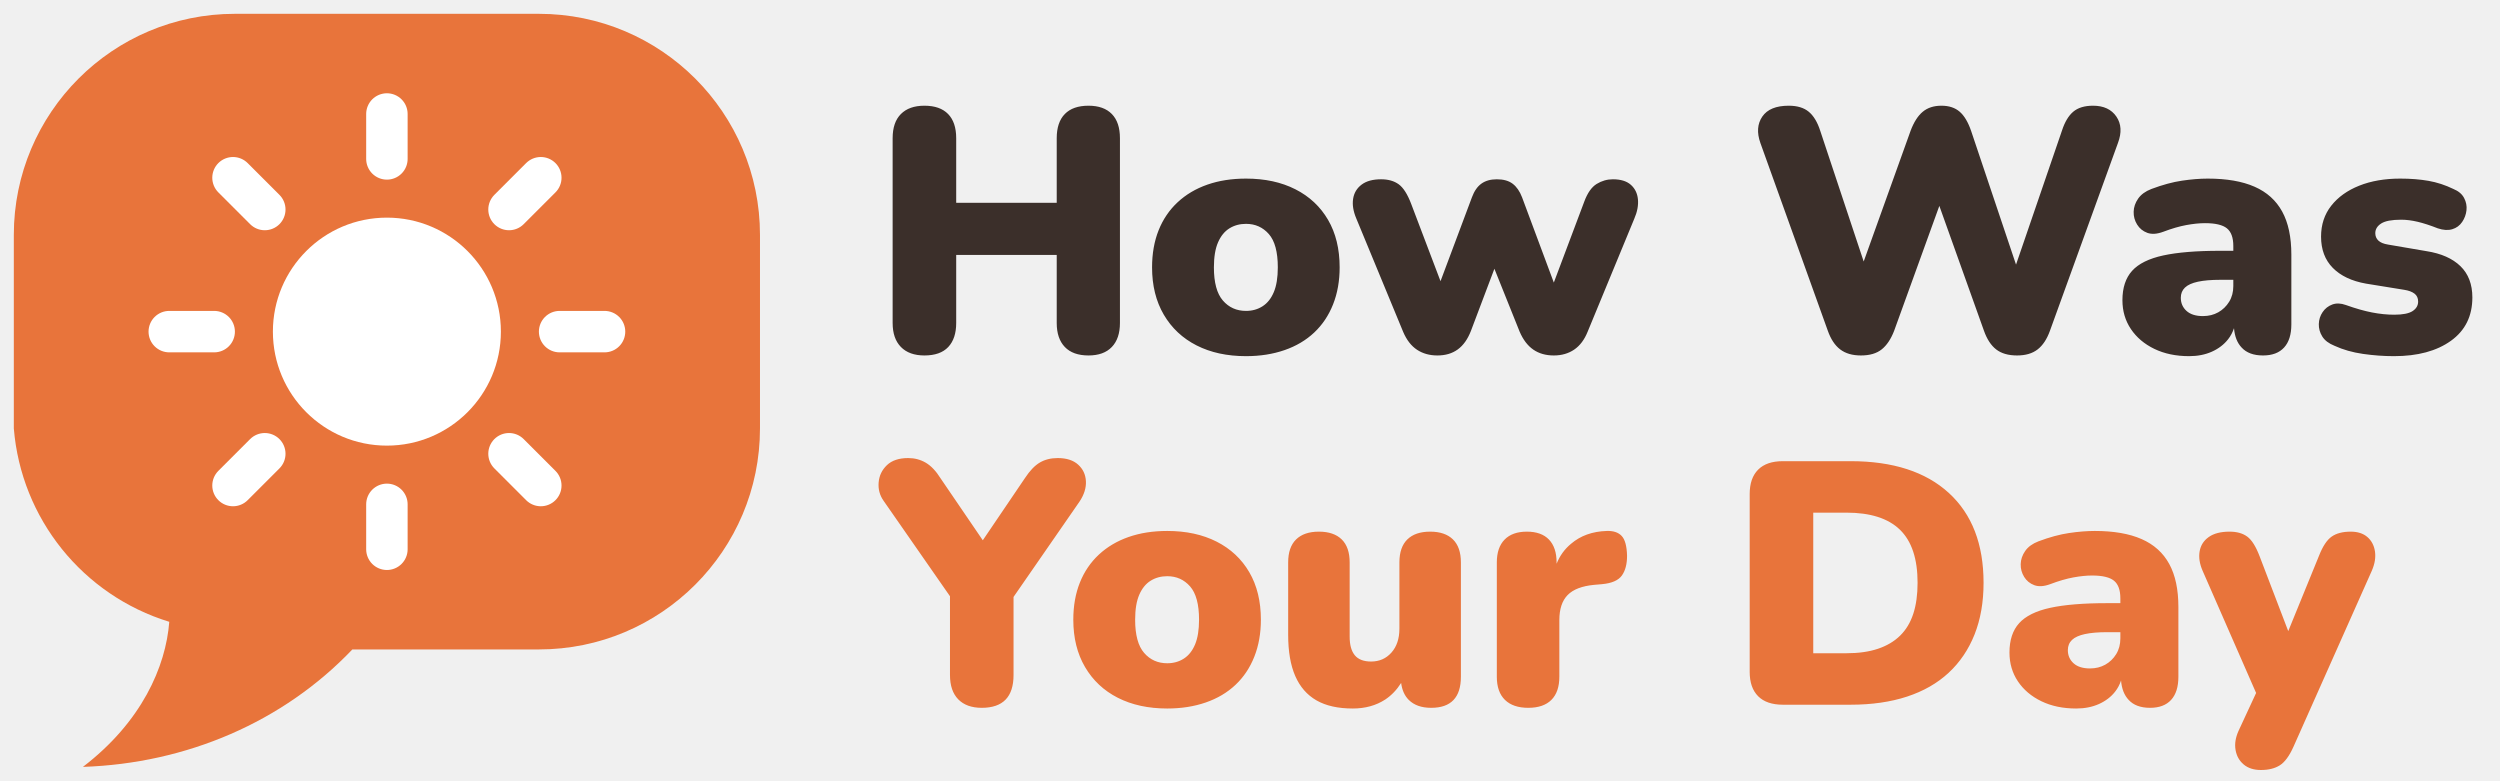
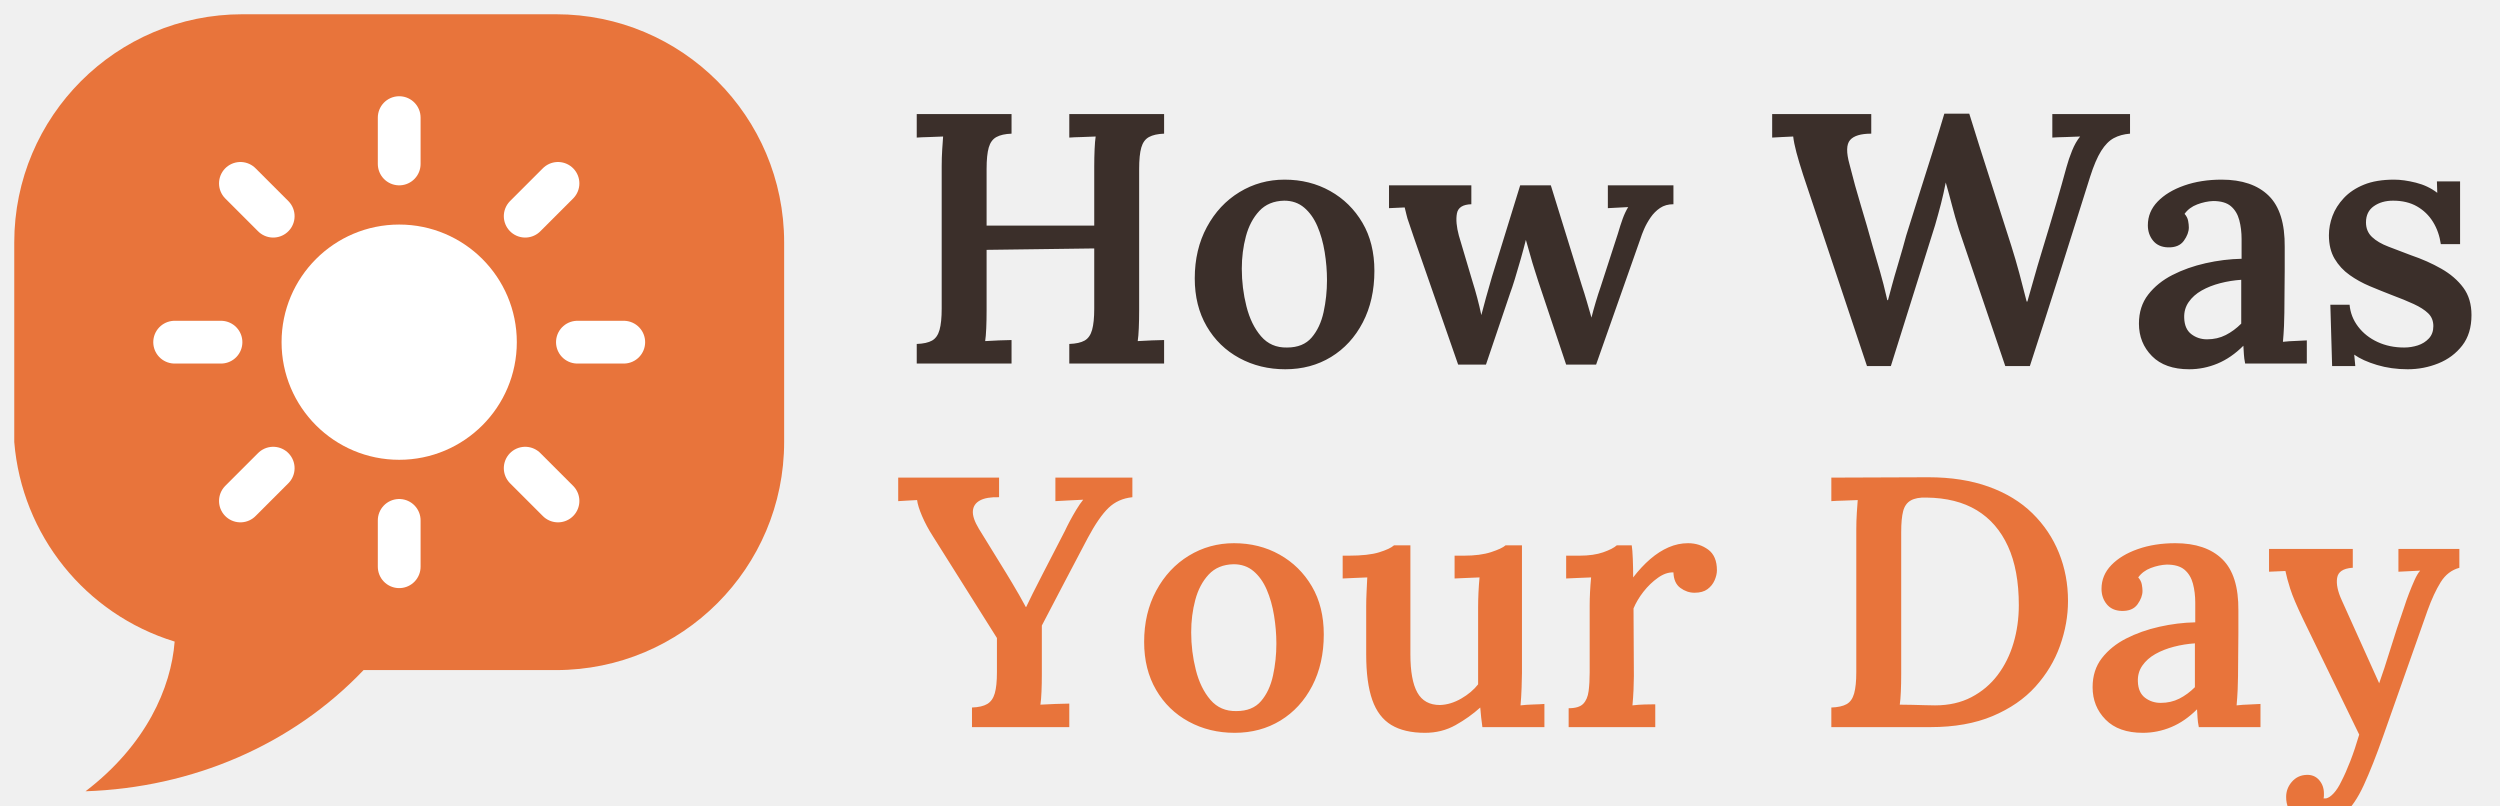
- <svg xmlns="http://www.w3.org/2000/svg" viewBox="32 32 1447.4 452" role="img" aria-label="How Was Your Day">
+ <svg xmlns="http://www.w3.org/2000/svg" viewBox="32 32 1402.8 452" role="img" aria-label="How Was Your Day">
  <path fill="#E8743B" d="M168 40H344A128 128 0 0 1 472 168V280A128 128 0 0 1 344 408H236C196 450 140 474 80 476C114 450 128 418 130 392A128 128 0 0 1 40 280V168A128 128 0 0 1 168 40Z" />
  <path fill="#FFFFFF" d="M256 158A66 66 0 1 1 255.99 158Z" />
  <path fill="none" stroke="#FFFFFF" stroke-width="24" stroke-linecap="round" d="M356.0 224.0L382.0 224.0M326.7 294.7L345.1 313.1M256.0 324.0L256.0 350.0M185.3 294.7L166.9 313.1M156.0 224.0L130.0 224.0M185.3 153.3L166.9 134.9M256.0 124.0L256.0 98.0M326.7 153.3L345.1 134.9" />
-   <path fill="#3B2F2A" d="M567.20 237.80L567.20 237.80Q558.40 237.80 553.60 232.90Q548.80 228 548.80 219L548.80 219L548.80 112Q548.80 102.80 553.60 98Q558.40 93.20 567.20 93.20L567.20 93.20Q576.20 93.20 580.90 98Q585.60 102.80 585.60 112L585.60 112L585.60 149.40L643.80 149.40L643.80 112Q643.80 102.80 648.50 98Q653.20 93.20 662.20 93.20L662.20 93.20Q671 93.20 675.70 98Q680.40 102.80 680.40 112L680.40 112L680.40 219Q680.40 228 675.70 232.90Q671 237.80 662.20 237.80L662.20 237.80Q653.20 237.80 648.50 232.90Q643.80 228 643.80 219L643.80 219L643.80 179.60L585.60 179.60L585.60 219Q585.60 228 581 232.90Q576.40 237.80 567.20 237.80ZM753.40 238.20L753.40 238.20Q737 238.20 724.80 232Q712.60 225.80 705.80 214.20Q699 202.60 699 186.80L699 186.80Q699 174.80 702.80 165.30Q706.60 155.80 713.80 149.10Q721 142.40 731 138.90Q741 135.40 753.40 135.40L753.40 135.40Q769.80 135.40 782 141.60Q794.20 147.80 800.90 159.30Q807.60 170.80 807.60 186.80L807.60 186.80Q807.60 198.60 803.80 208.20Q800 217.80 792.90 224.50Q785.80 231.20 775.70 234.70Q765.60 238.20 753.40 238.20ZM753.40 212L753.40 212Q758.80 212 763 209.30Q767.20 206.60 769.50 201.10Q771.80 195.60 771.80 186.80L771.80 186.80Q771.80 173.40 766.60 167.50Q761.40 161.60 753.40 161.60L753.40 161.60Q748 161.60 743.80 164.20Q739.60 166.80 737.20 172.30Q734.80 177.80 734.80 186.80L734.80 186.80Q734.80 200 740 206Q745.20 212 753.40 212ZM864.20 237.80L864.20 237.80Q857.40 237.80 852.40 234.50Q847.40 231.20 844.40 224.20L844.40 224.20L817.20 158.40Q814.60 152.20 815.40 147.10Q816.20 142 820.30 138.90Q824.40 135.80 831.60 135.80L831.60 135.80Q837.80 135.80 841.80 138.70Q845.80 141.60 849 150L849 150L866 194.80L884.20 146.20Q886.20 140.80 889.70 138.30Q893.20 135.80 898.60 135.80L898.60 135.80Q904.40 135.80 907.80 138.40Q911.20 141 913.20 146.20L913.20 146.20L931.60 195.60L949.20 148.80Q952 141.20 956.40 138.50Q960.80 135.80 965.80 135.80L965.80 135.80Q972.60 135.80 976.20 139Q979.80 142.20 980.30 147.40Q980.80 152.60 978.20 158.60L978.20 158.60L951.20 224Q948.40 231 943.40 234.40Q938.40 237.80 931.60 237.80L931.60 237.80Q924.60 237.80 919.70 234.40Q914.80 231 911.80 224L911.80 224L897.20 187.60L883.60 223.60Q880.80 230.80 876 234.30Q871.20 237.80 864.20 237.80ZM1109.40 237.80L1109.40 237.80Q1102 237.80 1097.40 234.30Q1092.80 230.80 1090.20 223.40L1090.20 223.40L1051.20 114.80Q1048 105.80 1052.30 99.50Q1056.60 93.20 1067.60 93.20L1067.60 93.20Q1075 93.20 1079.20 96.70Q1083.40 100.20 1085.80 107.60L1085.80 107.60L1111 183.40L1138.20 107.60Q1141 100.20 1145.20 96.70Q1149.40 93.20 1156 93.20Q1162.60 93.20 1166.60 96.70Q1170.60 100.20 1173.20 107.80L1173.20 107.80L1199.20 185.20L1225.80 107.60Q1228.20 100.20 1232.30 96.70Q1236.40 93.20 1243.80 93.20L1243.80 93.20Q1253 93.20 1257.30 99.50Q1261.60 105.80 1258.20 114.80L1258.20 114.80L1218.80 223.60Q1216.20 230.80 1211.70 234.30Q1207.20 237.80 1199.80 237.80L1199.80 237.80Q1192.20 237.80 1187.70 234.30Q1183.20 230.80 1180.60 223.40L1180.60 223.40L1154.80 151.20L1128.60 223.60Q1125.80 230.80 1121.40 234.30Q1117 237.80 1109.40 237.80ZM1299.40 238.20L1299.40 238.20Q1288.00 238.20 1279.30 234Q1270.60 229.80 1265.70 222.50Q1260.80 215.20 1260.80 205.80L1260.80 205.80Q1260.80 195 1266.40 188.80Q1272.00 182.60 1284.40 179.90Q1296.80 177.20 1317.40 177.20L1317.40 177.20L1325.00 177.20L1325.00 174.40Q1325.00 167.20 1321.30 164.20Q1317.60 161.20 1308.60 161.20L1308.60 161.20Q1303.80 161.20 1297.80 162.30Q1291.80 163.40 1284.40 166.20L1284.40 166.20Q1279.00 168.20 1275.20 166.80Q1271.40 165.40 1269.30 162Q1267.20 158.60 1267.30 154.60Q1267.40 150.60 1269.90 147Q1272.40 143.40 1277.60 141.40L1277.60 141.40Q1287.20 137.80 1295.30 136.60Q1303.40 135.40 1310.20 135.40L1310.20 135.40Q1326.60 135.40 1337.30 140.10Q1348.00 144.80 1353.30 154.50Q1358.60 164.20 1358.60 179.40L1358.60 179.40L1358.60 219.80Q1358.60 228.60 1354.40 233.20Q1350.20 237.80 1342.20 237.80L1342.20 237.80Q1334.00 237.80 1329.80 233.20L1329.80 233.20Q1326.00 229.20 1325.40 222L1325.40 222Q1324.20 225.60 1322.00 228.40L1322.00 228.40Q1318.40 233 1312.60 235.60Q1306.80 238.20 1299.40 238.20ZM1325.00 197.60L1325.00 194L1317.40 194Q1309.60 194 1304.50 195.10Q1299.40 196.20 1297.00 198.50Q1294.60 200.80 1294.60 204.40L1294.60 204.40Q1294.60 209 1297.90 212Q1301.20 215 1307.40 215L1307.40 215Q1312.40 215 1316.30 212.80Q1320.20 210.60 1322.60 206.70Q1325.00 202.80 1325.00 197.60L1325.00 197.60ZM1418 238.20L1418 238.20Q1409.20 238.20 1400.10 236.90Q1391 235.60 1383.60 232.20L1383.60 232.20Q1378.60 230.20 1376.50 226.80Q1374.40 223.40 1374.50 219.60Q1374.60 215.80 1376.70 212.70Q1378.80 209.60 1382.30 208.30Q1385.80 207 1390.20 208.60L1390.20 208.60Q1398.60 211.60 1405.30 212.90Q1412 214.20 1418.20 214.20L1418.20 214.20Q1425.60 214.20 1428.80 212.10Q1432 210 1432 206.60L1432 206.60Q1432 203.60 1429.90 202Q1427.80 200.40 1424 199.80L1424 199.80L1401.80 196.20Q1389.40 194 1382.60 187.10Q1375.80 180.20 1375.80 169L1375.80 169Q1375.80 158.60 1381.70 151.10Q1387.60 143.60 1397.90 139.50Q1408.20 135.40 1421.60 135.40L1421.60 135.40Q1430.60 135.40 1438 136.70Q1445.40 138 1452.40 141.40L1452.40 141.40Q1456.80 143.20 1458.60 146.60Q1460.40 150 1460 153.70Q1459.60 157.40 1457.50 160.50Q1455.40 163.60 1451.80 164.70Q1448.20 165.80 1443.40 164.20L1443.40 164.20Q1436.80 161.60 1431.70 160.40Q1426.60 159.20 1422.20 159.20L1422.20 159.20Q1414 159.20 1410.60 161.40Q1407.20 163.60 1407.20 167L1407.20 167Q1407.20 169.60 1409 171.30Q1410.80 173 1414.60 173.60L1414.60 173.60L1436.80 177.40Q1449.60 179.40 1456.50 186.10Q1463.40 192.80 1463.40 204.20L1463.40 204.20Q1463.40 220.40 1451 229.30Q1438.60 238.20 1418 238.20Z" />
-   <path fill="#E8743B" d="M600.40 441.80L600.40 441.80Q591.60 441.80 586.80 436.90Q582 432 582 422.80L582 422.80L582 377.20L543.60 322Q540.20 317.20 540.70 311.30Q541.20 305.40 545.50 301.30Q549.80 297.20 557.80 297.20L557.80 297.20Q563.40 297.20 568 299.90Q572.60 302.60 576.60 309L576.60 309L601 344.80L625.40 308.80Q629.60 302.40 634 299.80Q638.40 297.20 644.40 297.20L644.40 297.20Q652 297.20 656.20 301Q660.40 304.80 660.70 310.60Q661 316.40 657 322.40L657 322.40L618.80 377.60L618.80 422.80Q618.80 441.80 600.40 441.80ZM707.80 442.20L707.80 442.20Q691.40 442.20 679.20 436Q667 429.80 660.20 418.20Q653.40 406.60 653.40 390.80L653.40 390.80Q653.40 378.80 657.20 369.30Q661 359.80 668.20 353.10Q675.40 346.40 685.40 342.90Q695.40 339.40 707.80 339.40L707.80 339.40Q724.20 339.40 736.40 345.60Q748.60 351.80 755.30 363.30Q762 374.80 762 390.80L762 390.80Q762 402.60 758.20 412.20Q754.40 421.80 747.30 428.50Q740.20 435.20 730.10 438.70Q720 442.20 707.80 442.20ZM707.80 416L707.80 416Q713.20 416 717.40 413.30Q721.60 410.60 723.90 405.10Q726.20 399.60 726.20 390.80L726.20 390.80Q726.20 377.40 721 371.50Q715.80 365.60 707.80 365.60L707.80 365.60Q702.40 365.60 698.20 368.20Q694 370.80 691.60 376.30Q689.20 381.80 689.20 390.80L689.20 390.80Q689.20 404 694.40 410Q699.60 416 707.80 416ZM815.20 442.20L815.20 442.20Q802.40 442.20 794.20 437.50Q786 432.80 781.90 423.40Q777.80 414 777.80 399.60L777.80 399.60L777.80 357.60Q777.80 348.80 782.40 344.30Q787 339.80 795.60 339.80Q804.20 339.80 808.80 344.30Q813.40 348.80 813.40 357.60L813.40 357.60L813.40 400.60Q813.40 407.80 816.40 411.40Q819.40 415 825.80 415L825.80 415Q833 415 837.60 409.80Q842.20 404.60 842.20 396L842.20 396L842.20 357.60Q842.20 348.80 846.80 344.30Q851.40 339.80 860 339.80Q868.60 339.80 873.20 344.30Q877.80 348.80 877.80 357.60L877.80 357.60L877.80 423.80Q877.80 441.80 860.60 441.80L860.60 441.80Q852.20 441.80 847.60 437.20L847.60 437.20Q844 433.60 843.20 427.40L843.20 427.40Q839.40 433.40 834 437L834 437Q826 442.20 815.20 442.20ZM916.80 441.80L916.80 441.80Q908 441.80 903.30 437.20Q898.60 432.60 898.60 423.80L898.60 423.80L898.60 357.60Q898.60 349 903.10 344.40Q907.60 339.80 916 339.80Q924.40 339.80 928.80 344.40Q933.20 349 933.20 357.60L933.20 357.60L933.20 358.40Q936 351.40 941.60 346.80L941.60 346.80Q949.80 339.80 962.20 339.40L962.20 339.40Q968 339.20 970.90 342.30Q973.80 345.40 974 353.80L974 353.80Q974 361 971 365.20Q968 369.40 959.60 370.20L959.60 370.20L955 370.60Q944.40 371.60 939.60 376.50Q934.80 381.40 934.80 391L934.80 391L934.80 423.80Q934.80 432.60 930.20 437.20Q925.60 441.80 916.80 441.80ZM1103.40 440L1064.20 440Q1054.80 440 1049.90 435.10Q1045 430.20 1045 421L1045 421L1045 318Q1045 308.80 1049.90 303.90Q1054.80 299 1064.20 299L1064.20 299L1103.40 299Q1140.20 299 1160.30 317.40Q1180.40 335.80 1180.40 369.40L1180.40 369.40Q1180.40 386.20 1175.20 399.30Q1170 412.40 1160.20 421.50Q1150.40 430.60 1136.10 435.30Q1121.80 440 1103.40 440L1103.40 440ZM1081.80 328.80L1081.80 410.20L1101 410.20Q1111.60 410.20 1119.30 407.60Q1127 405 1132.10 400Q1137.20 395 1139.70 387.40Q1142.20 379.80 1142.20 369.40L1142.20 369.40Q1142.20 348.60 1132 338.70Q1121.80 328.80 1101 328.80L1101 328.80L1081.80 328.80ZM1234 442.20L1234 442.20Q1222.60 442.20 1213.90 438Q1205.20 433.80 1200.30 426.50Q1195.40 419.20 1195.40 409.80L1195.40 409.80Q1195.40 399 1201 392.80Q1206.60 386.60 1219 383.90Q1231.40 381.20 1252 381.20L1252 381.20L1259.60 381.20L1259.60 378.40Q1259.60 371.20 1255.90 368.20Q1252.20 365.20 1243.20 365.20L1243.20 365.20Q1238.40 365.20 1232.40 366.30Q1226.40 367.40 1219 370.20L1219 370.20Q1213.60 372.20 1209.80 370.80Q1206 369.40 1203.90 366Q1201.80 362.60 1201.90 358.60Q1202 354.60 1204.50 351Q1207 347.40 1212.20 345.40L1212.20 345.40Q1221.80 341.80 1229.90 340.60Q1238 339.40 1244.80 339.40L1244.80 339.40Q1261.20 339.40 1271.90 344.10Q1282.60 348.80 1287.90 358.50Q1293.20 368.20 1293.20 383.40L1293.20 383.40L1293.20 423.80Q1293.20 432.60 1289 437.20Q1284.80 441.80 1276.80 441.80L1276.80 441.80Q1268.60 441.80 1264.40 437.20L1264.40 437.20Q1260.60 433.20 1260 426L1260 426Q1258.80 429.60 1256.60 432.40L1256.60 432.40Q1253 437 1247.20 439.60Q1241.40 442.20 1234 442.20ZM1259.60 401.60L1259.60 398L1252 398Q1244.20 398 1239.10 399.10Q1234 400.20 1231.60 402.50Q1229.20 404.80 1229.20 408.40L1229.20 408.40Q1229.20 413 1232.50 416Q1235.80 419 1242 419L1242 419Q1247 419 1250.90 416.80Q1254.80 414.60 1257.20 410.70Q1259.60 406.80 1259.60 401.60L1259.60 401.60ZM1341 477.80L1341 477.80Q1334.80 477.80 1331 474.60Q1327.20 471.40 1326.30 466.20Q1325.40 461 1328 455.20L1328 455.20L1338.20 433.20L1307.20 362.40Q1304.60 356.40 1305.50 351.20Q1306.40 346 1310.80 342.90Q1315.20 339.80 1322.80 339.80L1322.80 339.80Q1329.20 339.80 1333.10 342.70Q1337 345.60 1340.20 354L1340.20 354L1356.80 397.40L1374.60 353.80Q1377.80 345.60 1381.90 342.70Q1386 339.80 1393 339.80L1393 339.80Q1399 339.80 1402.60 342.90Q1406.20 346 1407 351.20Q1407.80 356.40 1405.20 362.40L1405.20 362.40L1359.80 464.40Q1356.20 472.40 1351.90 475.10Q1347.60 477.80 1341 477.80Z" />
+   <path fill="#3B2F2A" d="M599.60 236L546.40 236L546.40 225Q552 224.80 555 223.10Q558 221.40 559.20 217.10Q560.40 212.80 560.40 205.20L560.40 205.20L560.40 125.40Q560.40 120.40 560.70 115.80Q561 111.20 561.20 108.60L561.20 108.60Q557.80 108.80 553.40 108.90Q549 109 546.40 109.20L546.40 109.20L546.40 96L599.60 96L599.60 107Q594.20 107.20 591.10 108.90Q588 110.60 586.80 114.80Q585.60 119 585.60 126.80L585.60 126.80L585.60 158.60L646 158.60L646 125.40Q646 120.40 646.20 115.80Q646.40 111.20 646.80 108.60L646.80 108.60Q643.40 108.80 639 108.90Q634.60 109 632 109.20L632 109.20L632 96L685.20 96L685.20 107Q679.80 107.20 676.70 108.90Q673.60 110.60 672.40 114.80Q671.20 119 671.20 126.80L671.20 126.80L671.20 206.20Q671.20 211.60 671 216.20Q670.80 220.80 670.40 223.40L670.40 223.40Q673.80 223.20 678.30 223Q682.80 222.80 685.20 222.80L685.20 222.80L685.20 236L632 236L632 225Q637.60 224.80 640.60 223.10Q643.60 221.40 644.80 217.10Q646 212.80 646 205.20L646 205.20L646 171.40L585.60 172.20L585.60 206.20Q585.60 211.60 585.40 216.20Q585.20 220.80 584.80 223.40L584.80 223.40Q588.20 223.20 592.60 223Q597 222.80 599.60 222.80L599.60 222.80L599.60 236ZM753.20 239.20L753.20 239.20Q739 239.20 727.40 232.90Q715.80 226.60 709.10 215.10Q702.40 203.60 702.40 188.20L702.40 188.20Q702.40 172 709.20 159.40Q716 146.80 727.50 139.80Q739 132.80 752.80 132.80L752.80 132.80Q767 132.80 778.40 139.20Q789.80 145.60 796.50 157Q803.20 168.40 803.20 184L803.20 184Q803.20 200.40 796.70 212.90Q790.20 225.40 778.90 232.30Q767.60 239.20 753.20 239.20ZM754.20 227L754.20 227Q763.20 227 768 221.40Q772.80 215.80 774.70 207.10Q776.60 198.40 776.60 189.20L776.60 189.20Q776.60 181.40 775.30 173.40Q774 165.40 771.20 158.90Q768.40 152.40 763.80 148.50Q759.20 144.60 752.60 144.60L752.60 144.60Q743.80 144.80 738.60 150.40Q733.40 156 731.10 164.60Q728.80 173.20 728.80 182.80L728.80 182.80Q728.80 193.60 731.40 203.90Q734 214.20 739.60 220.70Q745.20 227.20 754.20 227ZM865.80 236.60L850.20 236.60L825.20 164.80Q823.60 159.80 822.60 157.10Q821.60 154.40 821.20 152.50Q820.80 150.60 820.20 148.40L820.20 148.40L811.40 148.80L811.40 136L857.60 136L857.60 146.60Q850.40 146.80 849.50 151.80Q848.60 156.80 850.60 164.20L850.60 164.20L858.20 189.80Q859.60 194.20 860.90 199.10Q862.20 204 863.20 208.80L863.20 208.80Q864.40 204.20 865.80 199.10Q867.20 194 869.20 187.20L869.20 187.20L885 136L902.20 136L919.60 192.20Q921 196.40 922.40 201.20Q923.80 206 925 210.20L925 210.20Q926 206.20 927.40 201.50Q928.80 196.80 930.20 192.80L930.20 192.80L939.80 163.20Q941.20 158.40 942.50 154.80Q943.80 151.20 945.60 148.20L945.60 148.20L934.20 148.80L934.20 136L971 136L971 146.60Q966.60 146.60 963.50 148.70Q960.40 150.80 958.20 154Q956 157.20 954.60 160.40Q953.20 163.60 952.40 166.20L952.40 166.20L927.60 236.60L910.80 236.60L895.20 190Q894.40 187.40 893.10 183.40Q891.80 179.40 890.60 175Q889.40 170.60 888.20 166.60L888.20 166.60Q887 171.40 885.30 177.40Q883.60 183.40 882 188.60Q880.40 193.80 879.40 196.40L879.40 196.40L865.80 236.60ZM1093 237.40L1079.60 237.40L1043.80 130.20Q1041.40 122.80 1040 117.50Q1038.60 112.20 1038.20 108.60L1038.20 108.60Q1034.80 108.80 1031.90 108.90Q1029 109 1026.40 109.20L1026.40 109.20L1026.40 96L1082 96L1082 107Q1073.20 107 1070.10 110.60Q1067 114.20 1069.80 124.20L1069.80 124.20Q1072.80 136.20 1076.20 147.40Q1079.60 158.60 1082.80 170.20L1082.80 170.20Q1085 177.80 1086.90 184.30Q1088.80 190.80 1091 200.40L1091 200.40L1091.40 200.40Q1092.20 197.40 1093.60 192.20Q1095 187 1096.70 181.40Q1098.40 175.80 1099.70 171.10Q1101 166.40 1101.60 164.20L1101.60 164.20Q1105.60 151.40 1109.50 139.10Q1113.40 126.80 1116.90 115.70Q1120.40 104.60 1123 95.80L1123 95.80L1137 95.80Q1139.60 104.20 1142.60 113.70Q1145.60 123.20 1148.80 133.10Q1152 143 1155 152.50Q1158 162 1160.60 170L1160.60 170Q1163 177.60 1165.10 185.40Q1167.20 193.20 1169.20 201.20L1169.20 201.20L1169.60 201.20Q1171.40 195 1173.30 188.20Q1175.20 181.40 1177.40 174.20L1177.40 174.20Q1180 165.80 1182 159Q1184 152.20 1185.70 146.50Q1187.40 140.80 1188.80 135.70Q1190.20 130.60 1191.60 125.60L1191.60 125.60Q1192.80 121.20 1194.70 116.50Q1196.60 111.80 1199.20 108.60L1199.20 108.60Q1195.80 108.80 1191.10 108.90Q1186.40 109 1183.60 109.20L1183.60 109.20L1183.60 96L1227.20 96L1227.20 107Q1222 107.40 1218.10 109.50Q1214.20 111.60 1211 116.70Q1207.80 121.80 1204.80 131.20L1204.80 131.20Q1196.40 158 1188 184.50Q1179.60 211 1171 237.40L1171 237.40L1157.20 237.40L1131.20 160.80Q1129 153.80 1127.30 147.20Q1125.60 140.60 1123.80 134.40L1123.80 134.40Q1122.60 140.60 1121.10 146.40Q1119.60 152.20 1117.80 158.40L1117.80 158.40L1093 237.40ZM1326.40 236L1291.80 236Q1291.20 233 1291.10 230.90Q1291 228.80 1290.80 226L1290.80 226Q1284 232.80 1276.30 236Q1268.60 239.20 1260.40 239.20L1260.40 239.20Q1246.80 239.20 1239.50 231.80Q1232.20 224.40 1232.20 213.60L1232.20 213.60Q1232.20 204 1237.40 197.30Q1242.60 190.60 1251 186.30Q1259.40 182 1269.60 179.70Q1279.80 177.40 1289.80 177.20L1289.80 177.20L1289.80 166.20Q1289.80 160.40 1288.50 155.50Q1287.20 150.60 1283.80 147.70Q1280.40 144.80 1273.80 144.80L1273.80 144.80Q1269.40 145 1264.90 146.70Q1260.40 148.40 1257.80 152L1257.80 152Q1259.40 153.80 1259.80 155.90Q1260.20 158 1260.20 159.60L1260.20 159.60Q1260.20 163.20 1257.40 167.10Q1254.60 171 1248.40 170.80L1248.40 170.80Q1243 170.60 1240.10 167Q1237.20 163.40 1237.20 158.40L1237.20 158.40Q1237.20 150.80 1242.70 145.10Q1248.20 139.40 1257.60 136.10Q1267 132.80 1278.60 132.80L1278.60 132.80Q1295.80 132.80 1305 141.80Q1314.20 150.80 1314 170.60L1314 170.60L1314 183.20Q1314 189 1313.90 194.70Q1313.80 200.40 1313.80 207.40L1313.80 207.40Q1313.80 210.40 1313.60 214.90Q1313.40 219.40 1313 223.80L1313 223.80Q1316.60 223.40 1320.30 223.30Q1324 223.20 1326.40 223L1326.40 223L1326.40 236ZM1289.60 213.60L1289.60 189Q1283.60 189.40 1277.80 190.90Q1272 192.40 1267.40 195Q1262.80 197.60 1260.10 201.50Q1257.40 205.40 1257.60 210.40L1257.60 210.40Q1257.80 216.60 1261.60 219.50Q1265.40 222.40 1270.40 222.40L1270.40 222.40Q1276.20 222.40 1280.90 220Q1285.60 217.60 1289.60 213.60L1289.60 213.60ZM1383 239.20L1383 239.20Q1373.80 239.20 1365.80 236.80Q1357.80 234.40 1353 231L1353 231L1353.60 237.40L1340.60 237.40L1339.60 203L1350.40 203Q1351 209.80 1355.20 215.30Q1359.40 220.80 1366.10 223.90Q1372.80 227 1381 227L1381 227Q1385 227 1388.70 225.80Q1392.40 224.60 1394.90 221.90Q1397.40 219.20 1397.40 215L1397.40 215Q1397.40 210.60 1394.50 207.80Q1391.60 205 1386.40 202.60Q1381.20 200.20 1374.20 197.60L1374.20 197.60Q1368 195.20 1361.80 192.60Q1355.60 190 1350.40 186.30Q1345.20 182.60 1342 177.20Q1338.80 171.80 1338.80 164L1338.80 164Q1338.80 158.60 1340.80 153.20Q1342.80 147.80 1347.20 143.10Q1351.60 138.40 1358.50 135.60Q1365.40 132.80 1375.40 132.80L1375.40 132.80Q1380.80 132.80 1387.60 134.50Q1394.40 136.20 1399.60 140.20L1399.60 140.20L1399.40 133.80L1412.40 133.80L1412.40 169L1401.60 169Q1400.60 162 1397.20 156.50Q1393.80 151 1388.20 147.80Q1382.60 144.60 1374.80 144.60L1374.80 144.60Q1368.40 144.60 1364 147.70Q1359.60 150.80 1359.60 156.80L1359.60 156.80Q1359.60 161.80 1363 165Q1366.40 168.20 1372.20 170.40Q1378 172.60 1384.80 175.20L1384.80 175.20Q1394.20 178.40 1401.90 182.80Q1409.60 187.20 1414.20 193.40Q1418.80 199.60 1418.80 208.80L1418.80 208.80Q1418.80 219.20 1413.60 225.90Q1408.40 232.60 1400.20 235.90Q1392 239.20 1383 239.20Z" />
+   <path fill="#E8743B" d="M632 440L577.40 440L577.40 429Q583 428.80 586 427Q589 425.20 590.20 421Q591.40 416.80 591.40 409.20L591.40 409.20L591.40 390L555.40 332.80Q551.80 327.20 549.40 321.60Q547 316 546.60 312.60L546.60 312.60Q543.40 312.80 541 312.90Q538.60 313 536 313.20L536 313.20L536 300L592.60 300L592.60 311Q585.60 310.80 581.90 312.80Q578.20 314.80 577.90 318.70Q577.60 322.60 581.20 328.60L581.20 328.60L596.60 353.60Q597.80 355.60 599.80 358.90Q601.80 362.20 603.90 365.90Q606 369.60 607.60 372.60L607.60 372.60L607.80 372.60Q609.20 369.60 611.50 365Q613.80 360.40 617 354.20L617 354.20L629.60 329.80Q630.60 327.60 632.30 324.40Q634 321.20 636 317.90Q638 314.60 639.80 312.40L639.80 312.40Q636.40 312.60 631.70 312.80Q627 313 624.20 313.20L624.20 313.20L624.20 300L667.40 300L667.40 311Q659.40 311.80 654 317Q648.60 322.20 642.40 333.80L642.40 333.80Q635.80 346.40 629.30 358.70Q622.80 371 616.60 383L616.60 383L616.60 410.20Q616.60 415.60 616.40 420.20Q616.20 424.80 615.80 427.40L615.80 427.40Q619.40 427.20 624.30 427Q629.20 426.80 632 426.80L632 426.80L632 440ZM724.80 443.20L724.80 443.20Q710.60 443.20 699 436.90Q687.40 430.60 680.70 419.10Q674 407.60 674 392.20L674 392.20Q674 376 680.80 363.40Q687.60 350.80 699.10 343.80Q710.60 336.80 724.40 336.80L724.40 336.80Q738.60 336.80 750 343.20Q761.40 349.60 768.10 361Q774.80 372.40 774.80 388L774.80 388Q774.80 404.40 768.30 416.90Q761.80 429.40 750.50 436.30Q739.20 443.20 724.80 443.20ZM725.80 431L725.80 431Q734.80 431 739.60 425.40Q744.40 419.80 746.30 411.10Q748.20 402.40 748.20 393.20L748.20 393.20Q748.20 385.40 746.90 377.40Q745.60 369.40 742.80 362.90Q740 356.40 735.40 352.50Q730.80 348.60 724.20 348.60L724.20 348.60Q715.40 348.80 710.20 354.40Q705 360 702.70 368.60Q700.40 377.20 700.40 386.80L700.40 386.80Q700.40 397.60 703 407.90Q705.60 418.20 711.20 424.70Q716.80 431.20 725.80 431ZM831.60 443.20L831.60 443.20Q820 443.20 812.70 438.80Q805.40 434.40 802 424.70Q798.60 415 798.60 399.20L798.60 399.20L798.60 372Q798.60 368.60 798.80 364.40L798.80 364.40L799.20 356Q796 356.20 792 356.30Q788 356.40 785.40 356.60L785.40 356.60L785.40 343.80L788.80 343.80Q799.80 343.80 805.90 341.90Q812 340 814.20 338L814.20 338L823.40 338L823.40 399.20Q823.40 413.60 827.30 420.60Q831.20 427.60 840 427.60L840 427.60Q846 427.40 851.90 424Q857.80 420.60 861.40 416L861.40 416L861.40 372.80Q861.40 368.80 861.60 364.50Q861.80 360.20 862.20 356L862.20 356Q859 356.20 854.90 356.30Q850.80 356.40 848.20 356.60L848.20 356.60L848.20 343.80L853.40 343.80Q862.60 343.80 868.70 341.80Q874.80 339.80 876.80 338L876.80 338L886 338L886 409.80Q886 412.60 885.80 418Q885.60 423.40 885.20 427.80L885.20 427.80Q888.60 427.40 892.40 427.30Q896.20 427.20 898.60 427L898.60 427L898.60 440L863.80 440Q863.40 437.20 863.10 434.40Q862.80 431.60 862.60 429L862.60 429Q856.40 434.60 848.70 438.90Q841 443.20 831.60 443.20ZM912.20 440L912.20 429.40Q918.00 429.40 920.40 426.90Q922.80 424.40 923.40 419.80Q924.00 415.20 924.00 409.40L924.00 409.40L924.00 371.80Q924.00 368.20 924.20 364.20Q924.40 360.20 924.80 356L924.80 356Q921.40 356.20 917.40 356.30Q913.40 356.40 910.80 356.60L910.80 356.60L910.80 343.80L918.20 343.80Q926.20 343.80 931.60 341.90Q937.00 340 939.20 338L939.20 338L947.60 338Q948.00 340.40 948.20 345.60Q948.40 350.80 948.40 356L948.40 356Q953.00 350 958.00 345.70Q963.00 341.40 968.30 339.10Q973.60 336.80 979.20 336.80L979.20 336.80Q985.60 336.80 990.50 340.40Q995.40 344 995.40 352L995.40 352Q995.40 354.60 994.10 357.60Q992.80 360.60 990.10 362.60Q987.40 364.60 982.80 364.60L982.80 364.60Q978.60 364.60 974.90 361.90Q971.20 359.20 971.00 353.20L971.00 353.20Q966.80 353 962.30 356.20Q957.80 359.40 954.20 364Q950.60 368.60 948.60 373.40L948.60 373.40L948.80 411.40Q948.80 414.60 948.60 419.10Q948.40 423.60 948.00 427.80L948.00 427.80Q951.20 427.40 954.80 427.30Q958.40 427.20 960.80 427.20L960.80 427.20L960.80 440L912.20 440ZM1059.60 440L1059.60 429Q1065.20 428.80 1068.20 427.10Q1071.20 425.40 1072.40 421.10Q1073.60 416.80 1073.60 409.20L1073.60 409.20L1073.60 329.40Q1073.60 324.40 1073.90 319.80Q1074.20 315.20 1074.40 312.60L1074.40 312.60Q1071 312.80 1066.60 312.90Q1062.20 313 1059.60 313.20L1059.60 313.20L1059.60 300L1114 299.80Q1133.20 299.80 1147.90 305.10Q1162.60 310.40 1172.40 320Q1182.20 329.60 1187.30 342.20Q1192.40 354.80 1192.40 369.20L1192.40 369.20Q1192.40 381.80 1187.90 394.40Q1183.40 407 1174.10 417.30Q1164.80 427.60 1150.10 433.80Q1135.40 440 1115.20 440L1115.20 440L1059.60 440ZM1098.80 330.60L1098.80 410.20Q1098.80 415.60 1098.60 420.20Q1098.40 424.80 1098 427.40L1098 427.40Q1101.20 427.40 1105 427.50Q1108.80 427.60 1112.40 427.70Q1116 427.80 1117.80 427.80L1117.80 427.80Q1129.40 427.80 1138.20 423.20Q1147 418.60 1152.90 410.80Q1158.80 403 1161.80 392.90Q1164.80 382.80 1164.80 371.60L1164.80 371.60Q1164.80 351.80 1158.70 338.50Q1152.60 325.20 1141.20 318.30Q1129.80 311.40 1113 311.20L1113 311.20Q1107.40 311 1104.20 312.80Q1101 314.60 1099.90 318.80Q1098.80 323 1098.80 330.60L1098.80 330.60ZM1300.40 440L1265.80 440Q1265.20 437 1265.10 434.90Q1265 432.80 1264.80 430L1264.80 430Q1258 436.80 1250.30 440Q1242.60 443.20 1234.40 443.20L1234.40 443.20Q1220.80 443.20 1213.50 435.80Q1206.20 428.40 1206.20 417.60L1206.20 417.60Q1206.20 408 1211.40 401.30Q1216.60 394.60 1225 390.30Q1233.40 386 1243.60 383.70Q1253.80 381.40 1263.80 381.20L1263.80 381.20L1263.80 370.20Q1263.80 364.40 1262.50 359.50Q1261.20 354.60 1257.80 351.70Q1254.40 348.80 1247.80 348.80L1247.80 348.80Q1243.40 349 1238.90 350.70Q1234.40 352.40 1231.80 356L1231.80 356Q1233.40 357.80 1233.80 359.90Q1234.20 362 1234.20 363.60L1234.20 363.60Q1234.20 367.20 1231.40 371.10Q1228.60 375 1222.40 374.80L1222.40 374.80Q1217 374.60 1214.10 371Q1211.20 367.40 1211.20 362.40L1211.20 362.40Q1211.20 354.80 1216.70 349.10Q1222.20 343.40 1231.60 340.10Q1241 336.80 1252.60 336.80L1252.60 336.80Q1269.80 336.80 1279 345.80Q1288.20 354.80 1288 374.60L1288 374.60L1288 387.20Q1288 393 1287.90 398.70Q1287.80 404.40 1287.80 411.40L1287.80 411.40Q1287.80 414.40 1287.60 418.90Q1287.40 423.40 1287 427.80L1287 427.80Q1290.60 427.40 1294.30 427.30Q1298 427.20 1300.40 427L1300.40 427L1300.40 440ZM1263.60 417.60L1263.60 393Q1257.60 393.40 1251.80 394.90Q1246 396.40 1241.40 399Q1236.80 401.60 1234.10 405.50Q1231.40 409.40 1231.60 414.40L1231.60 414.40Q1231.80 420.60 1235.60 423.50Q1239.40 426.40 1244.40 426.40L1244.40 426.40Q1250.20 426.40 1254.90 424Q1259.60 421.60 1263.60 417.60L1263.60 417.60ZM1332 494.20L1332 494.20Q1324.80 494.20 1319.80 490.20Q1314.80 486.20 1314.80 479.20L1314.80 479.20Q1314.80 474.40 1318 470.70Q1321.20 467 1326.20 466.80L1326.20 466.80Q1330.60 466.60 1333.30 469.70Q1336 472.80 1336 477.20L1336 477.20L1336 478.40Q1336 479.20 1335.80 480L1335.80 480L1337.20 480Q1339.20 479.60 1341.50 477.10Q1343.80 474.60 1345.80 470.40L1345.80 470.40Q1348.20 465.80 1350.80 459.10Q1353.40 452.40 1355.80 444.20L1355.80 444.20L1324.40 379.60Q1319 368.40 1317.10 362.40Q1315.20 356.40 1314.40 352.40L1314.40 352.40L1305.20 352.80L1305.20 340L1352.20 340L1352.20 350.60L1351.80 350.60Q1344.20 351.20 1343.40 356.30Q1342.60 361.40 1346 368.80L1346 368.80L1367 415.40Q1369.80 407.60 1373.30 396.20Q1376.80 384.80 1381.20 372.20L1381.20 372.20Q1382.20 369 1383.70 365.10Q1385.20 361.20 1386.80 357.60Q1388.40 354 1390 352.20L1390 352.20L1377.80 352.80L1377.80 340L1412 340L1412 350.60Q1405.40 352.40 1401.50 358.70Q1397.60 365 1394.20 374.40L1394.20 374.40L1369.20 445.20Q1363.40 461.60 1358.40 472.50Q1353.40 483.40 1347.30 488.80Q1341.20 494.20 1332 494.20Z" />
</svg>
